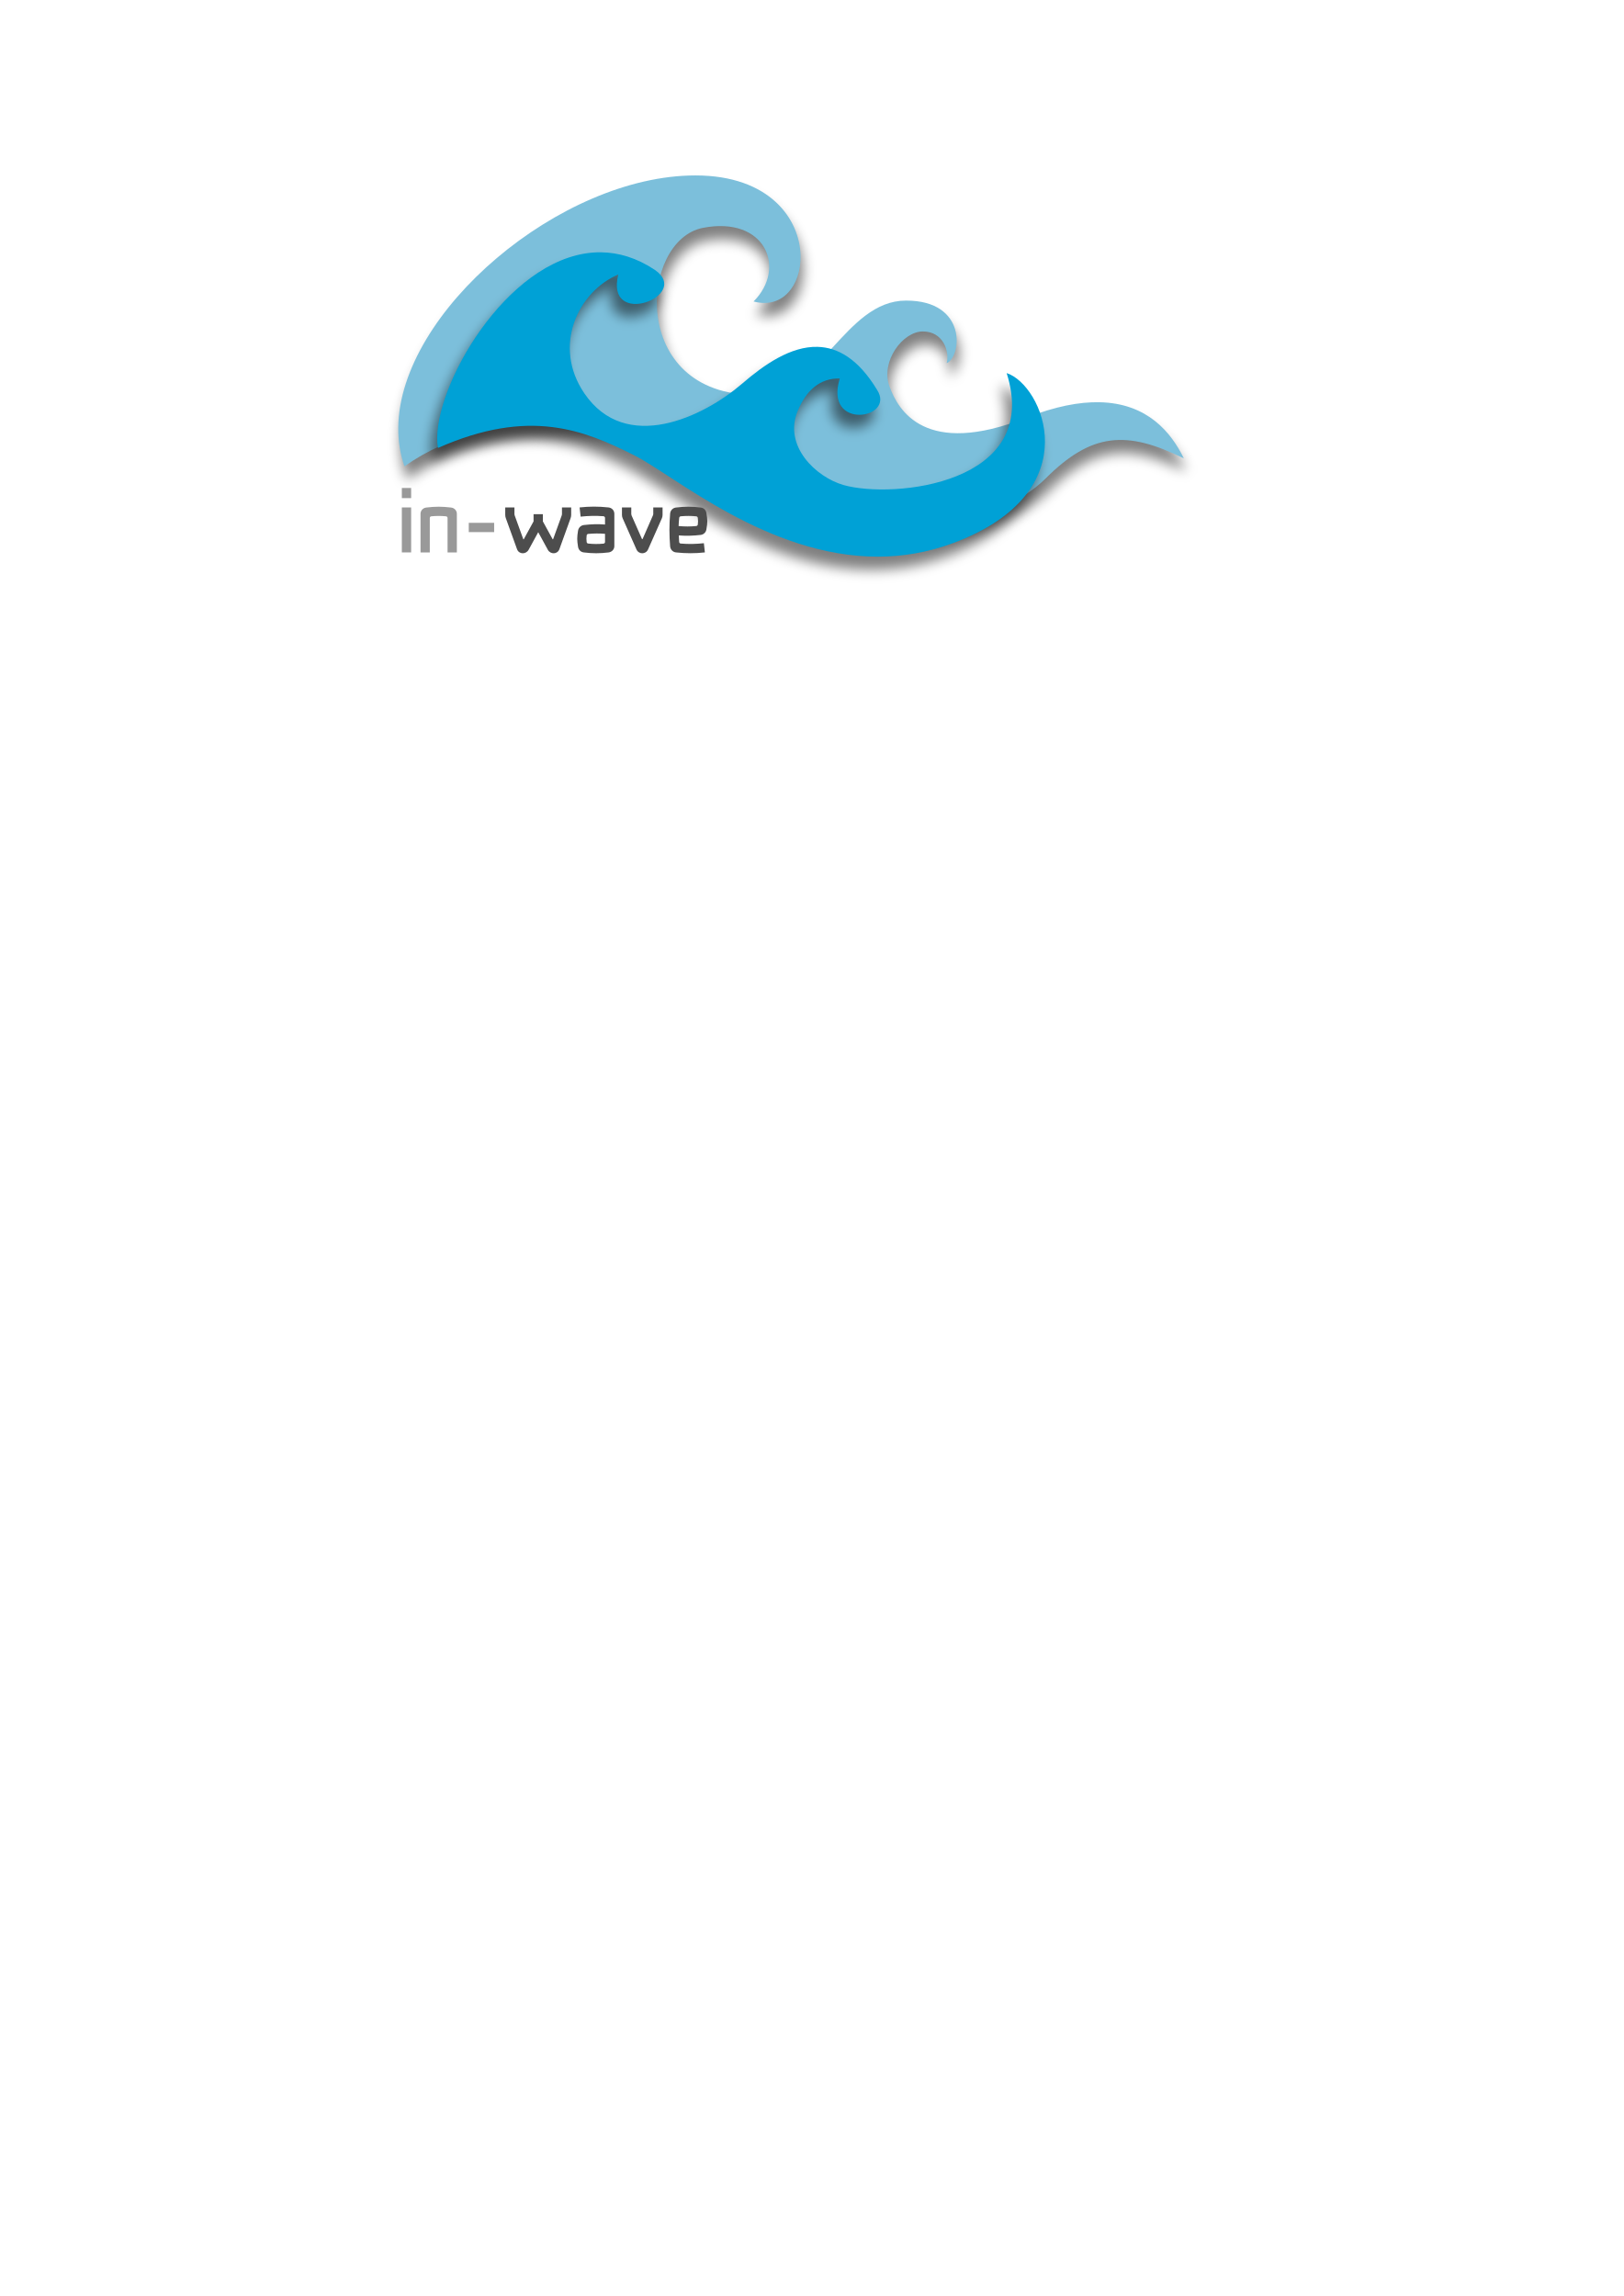
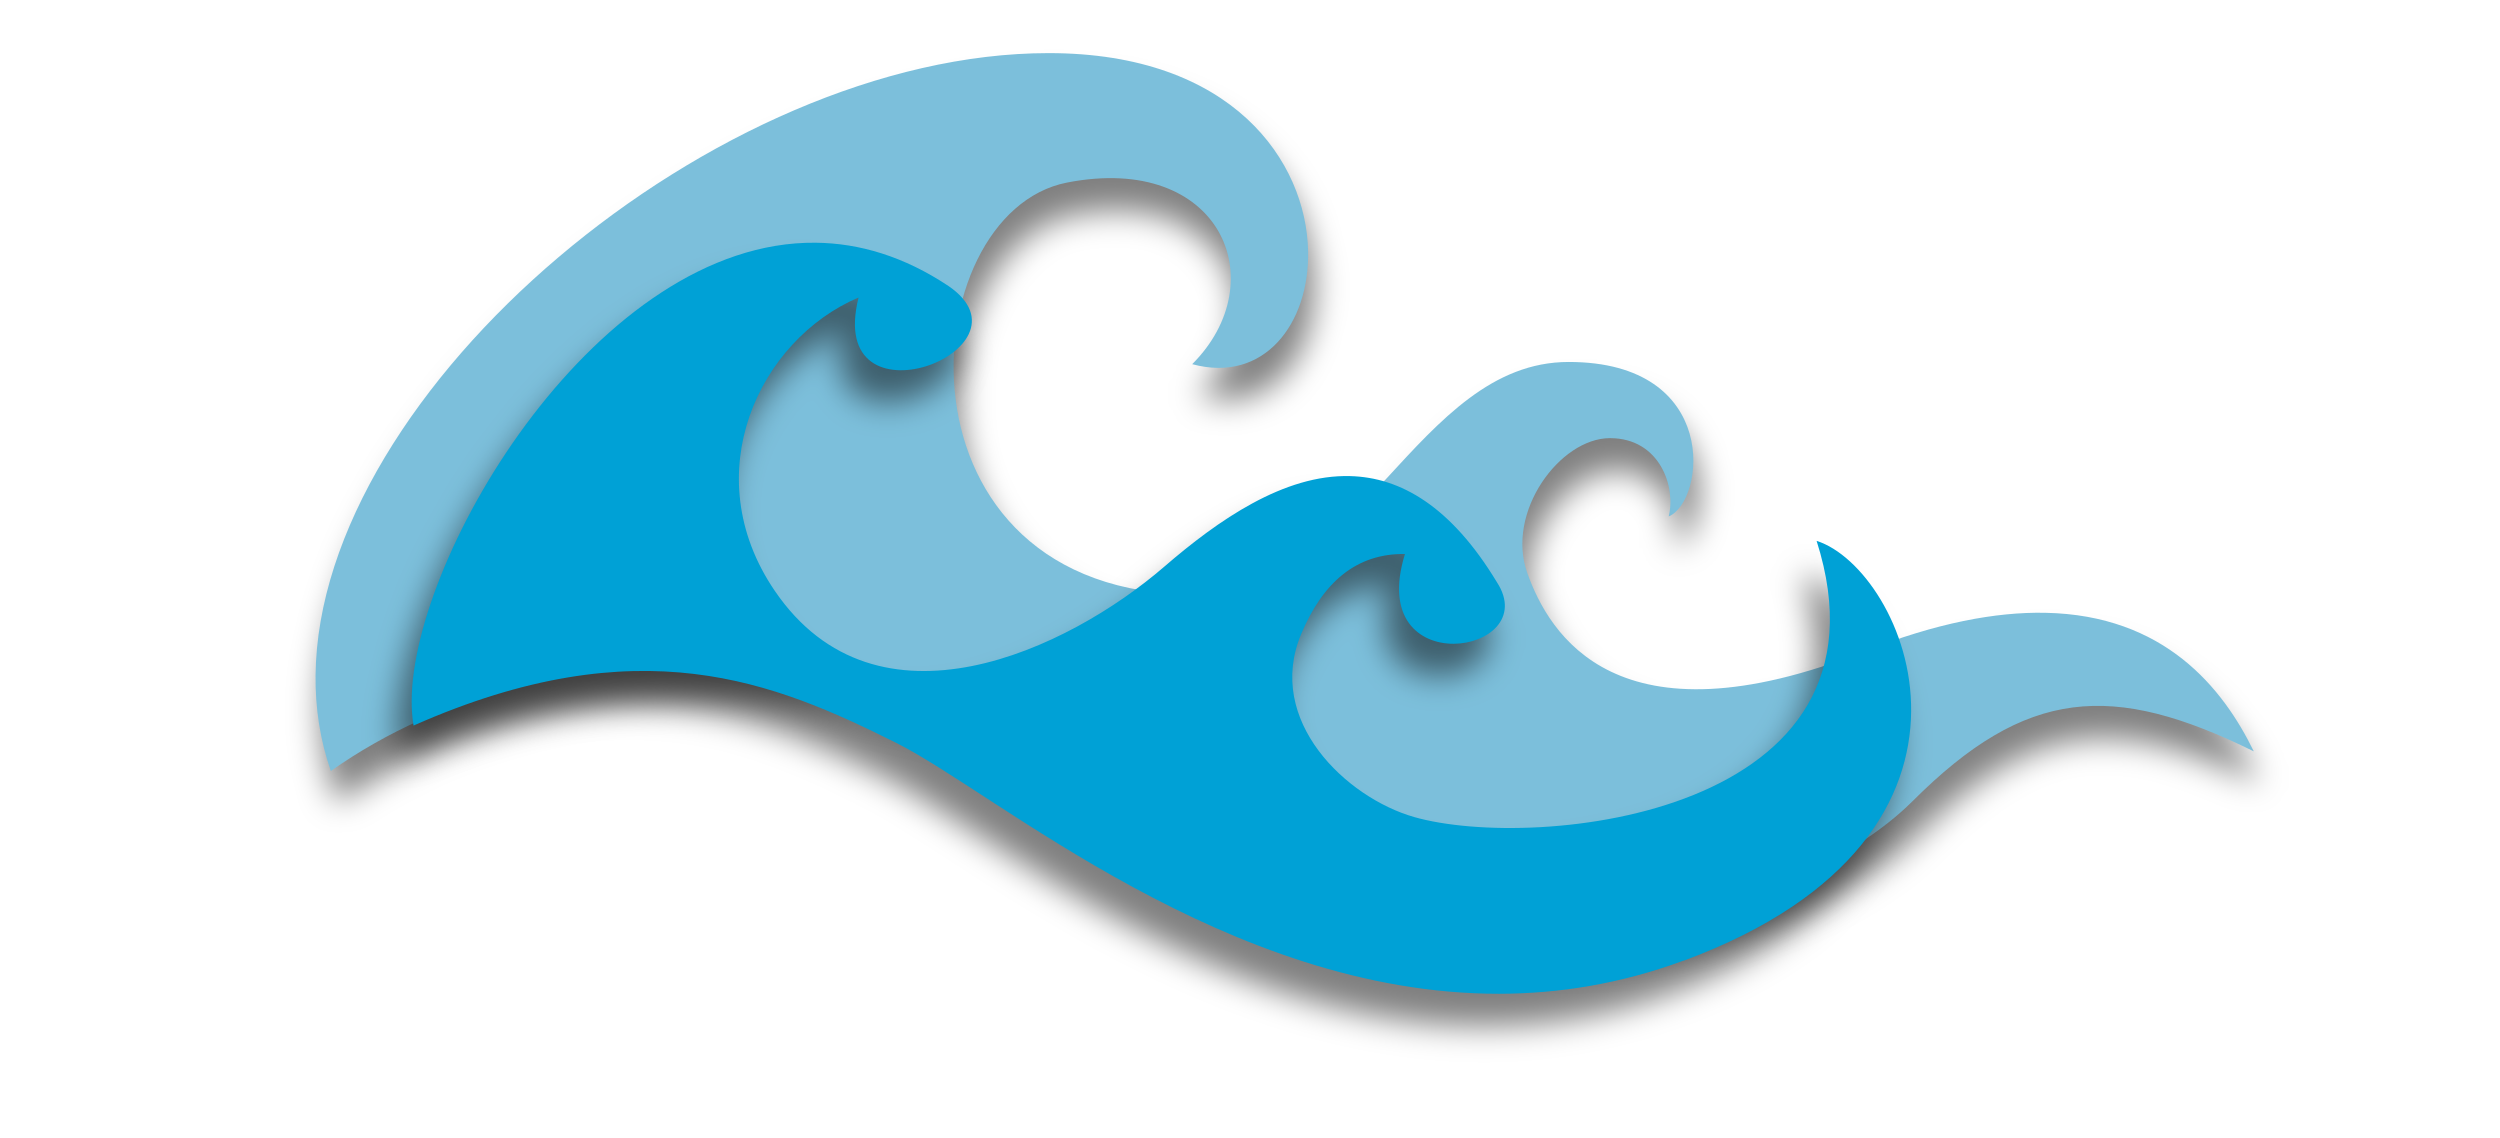
- <svg xmlns="http://www.w3.org/2000/svg" width="210" height="297" viewBox="0 0 744.09 1052.36" id="svg6302" version="1.1">
-   <style>.s0{color-interpolation-filters:sRGB;}.s1{-inkscape-font-specification:'Fenton Heavy';fill:#999;font-family:Fenton;font-size:38.75;font-weight:900;}.s2{fill:#4d4d4d;}</style>
-   <defs id="defs6304">
+ <svg xmlns="http://www.w3.org/2000/svg" id="in-wave-logo" width="266" height="121" viewBox="0 0 744.09 1052.36">
+   <defs id="defs3399">
    <filter id="filter3891" color-interpolation-filters="sRGB">
-       <feFlood flood-opacity="0.5" flood-color="rgb(0,0,0)" result="flood" id="feFlood3893" />
-       <feComposite in="flood" in2="SourceGraphic" operator="in" result="composite1" id="feComposite3895" />
-       <feGaussianBlur in="composite1" stdDeviation="3" result="blur" id="feGaussianBlur3897" />
-       <feOffset dx="1.1" dy="6" result="offset" id="feOffset3899" />
-       <feComposite in="SourceGraphic" in2="offset" operator="over" result="composite2" id="feComposite3901" />
+       <feFlood id="feFlood3893" flood-opacity=".5" flood-color="#000" result="flood" />
+       <feComposite id="feComposite3895" in="flood" in2="SourceGraphic" operator="in" result="composite1" />
+       <feGaussianBlur id="feGaussianBlur3897" in="composite1" stdDeviation="3" result="blur" />
+       <feOffset id="feOffset3899" dx="1.1" dy="6" result="offset" />
+       <feComposite id="feComposite3901" in="SourceGraphic" in2="offset" result="composite2" />
    </filter>
    <filter id="filter3615" color-interpolation-filters="sRGB">
-       <feFlood flood-opacity="0.5" flood-color="rgb(0,0,0)" result="flood" id="feFlood3617" />
-       <feComposite in="flood" in2="SourceGraphic" operator="in" result="composite1" id="feComposite3619" />
-       <feGaussianBlur in="composite1" stdDeviation="3" result="blur" id="feGaussianBlur3621" />
-       <feOffset dx="-2.76" dy="6" result="offset" id="feOffset3623" />
-       <feComposite in="SourceGraphic" in2="offset" operator="over" result="composite2" id="feComposite3625" />
+       <feFlood id="feFlood3617" flood-opacity=".5" flood-color="#000" result="flood" />
+       <feComposite id="feComposite3619" in="flood" in2="SourceGraphic" operator="in" result="composite1" />
+       <feGaussianBlur id="feGaussianBlur3621" in="composite1" stdDeviation="3" result="blur" />
+       <feOffset id="feOffset3623" dx="-2.76" dy="6" result="offset" />
+       <feComposite id="feComposite3625" in="SourceGraphic" in2="offset" result="composite2" />
    </filter>
  </defs>
  <g id="layer1">
-     <path d="m185.34 213.74c-1.99-5.73-2.89-11.69-2.83-17.77 0.55-53.11 74.53-115.56 136.16-115.56 34.19 0 47.86 20.14 48.2 36.78 0.27 13.45-8.17 24.6-21.53 20.99 15.35-15.35 5.32-39.29-23.23-33.74-29.09 5.66-34.14 76.56 24.04 76.56 30.3 0 40.81-43.23 69.09-43.23 28.28 0 25.45 25.86 18.59 28.69 1.41-5.45-1.62-14.54-10.91-14.54-9.29 0-19.39 13.74-15.35 25.05 4.04 11.31 16.57 32.73 62.63 14.55 13.39-5.29 24.43-7.33 33.54-7.16 22.24 0.42 33.05 13.99 38.78 25.74-26.26-12.93-42.22-11.92-63.43 9.29-10.55 10.55-34.07 23-64.64 22.95-20.35-0.03-43.82-5.59-68.69-20.93-54.17-33.42-119.19-36.77-160.4-7.68z" id="wave-bottom" style="fill:#7cbfdb;filter:url(#filter3891)" />
-     <path d="m436.67 248.96c-11.69 4.33-23.18 6.16-34.3 6.18-50.56 0.07-93.41-37.3-111.96-46.58-22.62-11.31-47.69-21.83-89.7-3.24-0.25-1.42-0.37-2.97-0.36-4.63 0.14-27.41 34.8-85.45 75.03-85.05 8.1 0.08 16.42 2.53 24.73 8.07 17.17 11.82-23.09 27.21-16.75 2.09-18.43 7.84-30.38 32.75-15.58 54.48 18.99 27.88 54.54 10.91 72.32-4.44 10.11-8.73 22.3-17.19 34.58-16.86 9.32 0.25 18.69 5.57 27.24 19.69 8.78 13.48-24.55 18.82-17.07-5.22-9.13-0.13-15.33 5.41-19.3 14.92-6.67 16.02 8.36 30.32 21.01 33.94 22.63 6.46 91-0.37 74.75-51.31 8.2 2.6 17.71 16.02 17.55 31.73-0.16 16.02-10.36 34.44-42.2 46.24zm123.67-34.85-0.01 0 0 0.01 0.01 0 0-0.01z" id="wave-top" style="fill:#00a1d6;filter:url(#filter3615)" />
-     <g id="title" transform="translate(-520.4176,60.22189)">
-       <path id="title-i" d="m704.57 172.35 0 20.62 4.26 0 0-20.61-4.26 0zm0-8.91 0 4.65 4.26 0 0-4.65-4.26 0zM717.38 192.97l0-15.77M717.38 192.97l0-15.77" class="s1" />
-       <path id="title-n" d="m717.38 192.97 0-15.77c0-0.43 0.31-0.74 0.7-0.77 2.4-0.23 4.34-0.23 6.74 0 0.39 0.04 0.7 0.35 0.7 0.78l0 15.77 4.26 0 0-17.71c0-1.51-1.16-2.71-2.67-2.87-4.22-0.5-7.09-0.5-11.31 0-1.51 0.16-2.67 1.36-2.67 2.87l0 17.71 4.26 0z" class="s1" />
-       <path id="title--" d="m746.86 179.41-11.62 0 0 4.26 11.63 0 0-4.26z" class="s1" />
-       <path id="title-w" d="m771.43 191.73c1.24 2.25 4.46 2.21 5.35-0.27l5.12-14.18c0.19-0.5 0.27-1.01 0.27-1.55l0-3.37-4.22 0 0 3.14c0 0.16-0.04 0.35-0.12 0.54l-3.91 10.81c-0.08 0.19-0.23 0.12-0.27 0.04l-4.46-8.14 0-3.29-4.26 0 0 3.29-4.46 8.14c-0.04 0.08-0.19 0.16-0.27-0.04l-3.91-10.81c-0.08-0.19-0.12-0.39-0.12-0.54l0-3.14-4.22 0 0 3.37c0 0.54 0.08 1.05 0.27 1.55l5.12 14.18c0.89 2.48 4.11 2.52 5.35 0.27l4.38-8.02 4.38 8.02zM786.48 176.58 786.48 176.58" fill="#4d4d4d" />
-       <path id="title-a" d="m786.48 176.58c3.6-0.39 6.94-0.46 10.5-0.19 0.39 0.04 0.7 0.39 0.7 0.78l0 3.02c-3.33-0.27-6.35-0.15-9.69 0.23-1.36 0.16-2.44 1.2-2.67 2.56-0.5 3.1-0.5 4.34 0 7.44 0.23 1.4 1.24 2.4 2.64 2.56 4.03 0.5 7.29 0.5 11.35 0 1.47-0.19 2.64-1.36 2.64-2.87l0-14.84c0-1.55-1.16-2.75-2.67-2.91-4.53-0.5-8.72-0.5-13.25 0l0.47 4.22zm11.2 11.59c0 0.43-0.31 0.74-0.7 0.78-2.44 0.23-4.57 0.23-7.01-0.04-0.39-0.04-0.62-0.31-0.7-0.66-0.15-1.16-0.15-1.94 0-3.1 0.04-0.35 0.35-0.62 0.7-0.66 2.64-0.23 5.04-0.27 7.71-0.04l0 3.72z" fill="#4d4d4d" />
-       <path id="title-v" d="m805.44 172.35 0 3.49c0 0.5 0.12 1.01 0.31 1.47l6.32 14.26c1.05 2.4 4.3 2.4 5.35 0l6.32-14.26c0.19-0.46 0.31-0.97 0.31-1.47l0-3.49-4.26 0 0 3.02c0 0.23-0.08 0.43-0.15 0.62l-4.73 10.81c-0.08 0.16-0.23 0.16-0.31 0l-4.77-10.81c-0.08-0.23-0.12-0.43-0.12-0.62l0-3.02-4.26 0z" fill="#4d4d4d" />
-       <path id="title-e" d="m842.98 188.75c-3.64 0.39-7.01 0.47-10.62 0.16-0.39-0.04-0.66-0.31-0.7-0.7-0.08-0.74-0.12-2.4-0.15-3.02 3.41 0.27 6.55 0.16 9.96-0.23 1.4-0.15 2.48-1.2 2.67-2.56 0.54-3.22 0.54-4.22 0-7.44-0.19-1.39-1.2-2.4-2.6-2.56-4.07-0.5-7.32-0.5-11.35 0-1.43 0.16-2.52 1.28-2.67 2.71-0.43 5.39-0.43 9.73 0 15.15 0.16 1.43 1.24 2.56 2.67 2.71 4.53 0.5 8.76 0.5 13.25 0l-0.46-4.22zm-11.31-11.59c0.04-0.39 0.31-0.7 0.7-0.74 2.48-0.23 4.61-0.23 7.13 0 0.35 0.04 0.66 0.35 0.7 0.7 0.16 1.43 0.16 1.63 0 3.06-0.04 0.39-0.35 0.66-0.7 0.7-2.79 0.27-5.27 0.27-8.1 0 0.04-1.39 0.12-1.9 0.27-3.72z" fill="#4d4d4d" />
+     <g id="waves">
+       <path id="wave-bottom" fill="#7cbfdb" d="M185.34 213.74c-2-5.73-2.9-11.7-2.83-17.77.56-53.1 74.54-115.56 136.17-115.56 34.2 0 47.86 20.15 48.2 36.8.27 13.44-8.17 24.6-21.53 20.98 15.35-15.35 5.32-39.3-23.23-33.74-29.08 5.66-34.13 76.56 24.05 76.56 30.3 0 40.8-43.23 69.1-43.23 28.27 0 25.44 25.86 18.58 28.7 1.4-5.46-1.62-14.55-10.9-14.55-9.3 0-19.4 13.74-15.36 25.05 4.04 11.3 16.57 32.73 62.63 14.55 13.4-5.3 24.43-7.33 33.54-7.16 22.24.42 33.05 14 38.78 25.74-26.26-12.93-42.22-11.92-63.43 9.3-10.56 10.54-34.08 23-64.65 22.94-20.35-.03-43.82-5.6-68.7-20.93-54.16-33.4-119.18-36.76-160.4-7.67z" filter="url(#filter3891)" transform="translate(-1401.9 -351.438) scale(4.98182)" />
+       <path id="wave-top" fill="#00a1d6" d="M436.67 248.96c-11.7 4.33-23.18 6.16-34.3 6.18-50.56.07-93.4-37.3-111.96-46.58-22.6-11.3-47.68-21.83-89.7-3.24-.24-1.42-.36-2.97-.35-4.63.14-27.42 34.8-85.46 75.03-85.06 8.1.08 16.42 2.53 24.73 8.07 17.18 11.83-23.08 27.22-16.74 2.1-18.43 7.84-30.38 32.75-15.58 54.48 19 27.88 54.54 10.9 72.32-4.44 10.1-8.73 22.3-17.2 34.58-16.86 9.32.25 18.7 5.57 27.24 19.7 8.78 13.47-24.55 18.8-17.07-5.23-9.13-.13-15.33 5.4-19.3 14.92-6.67 16.02 8.36 30.32 21 33.94 22.64 6.47 91-.36 74.76-51.3 8.2 2.6 17.72 16.02 17.56 31.73-.16 16.02-10.36 34.44-42.2 46.24zm123.67-34.85v.02z" filter="url(#filter3615)" transform="translate(-1401.9 -351.438) scale(4.98182)" />
    </g>
  </g>
</svg>
